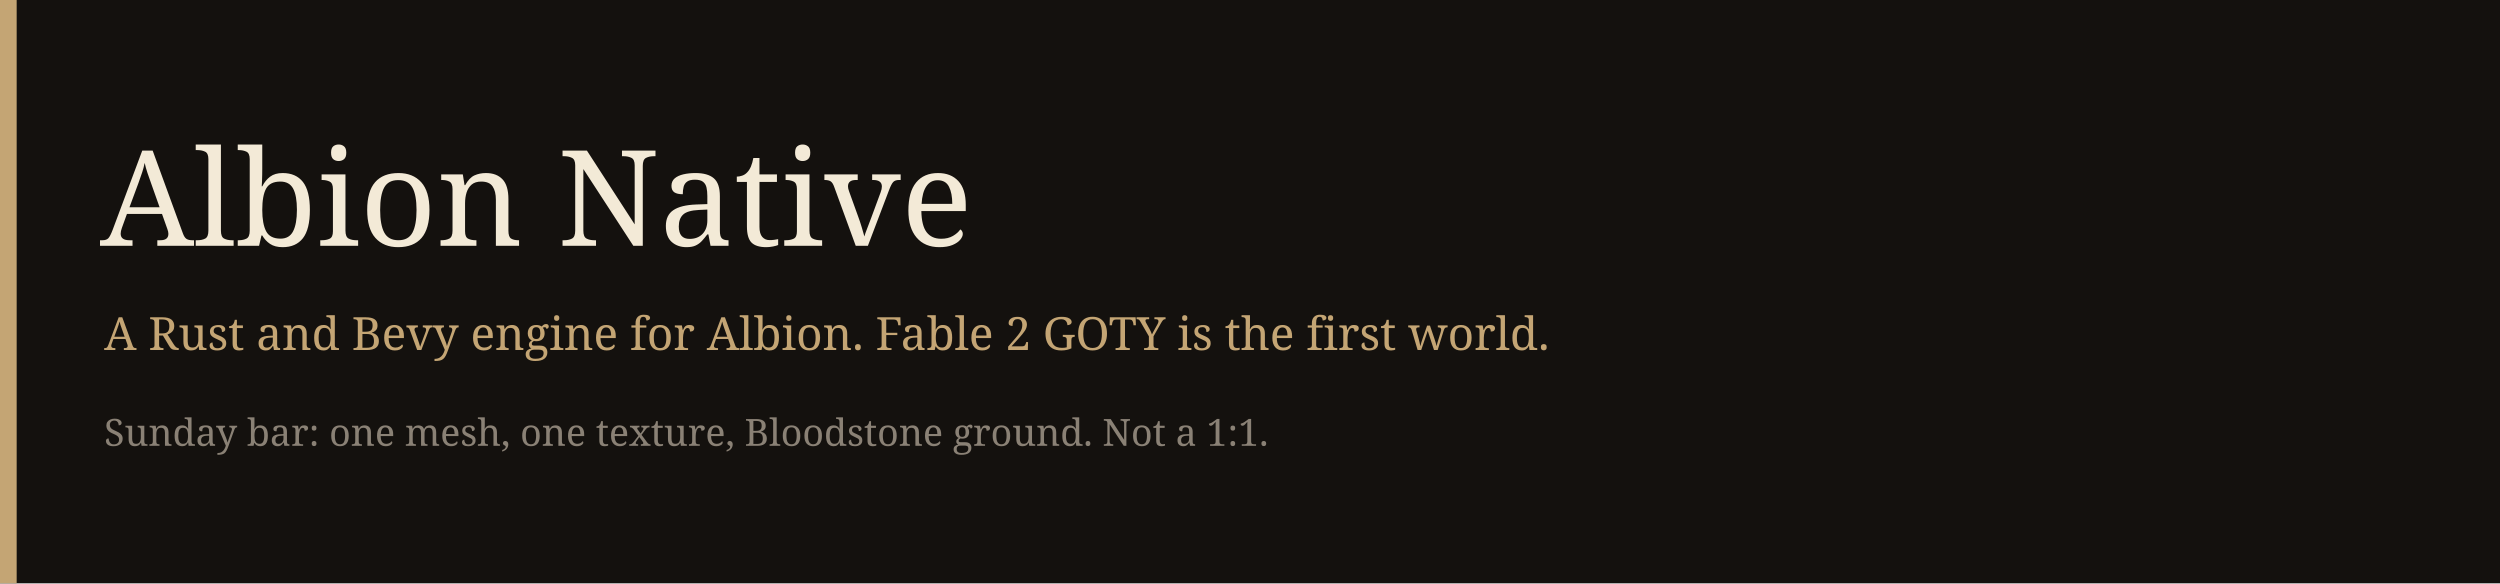
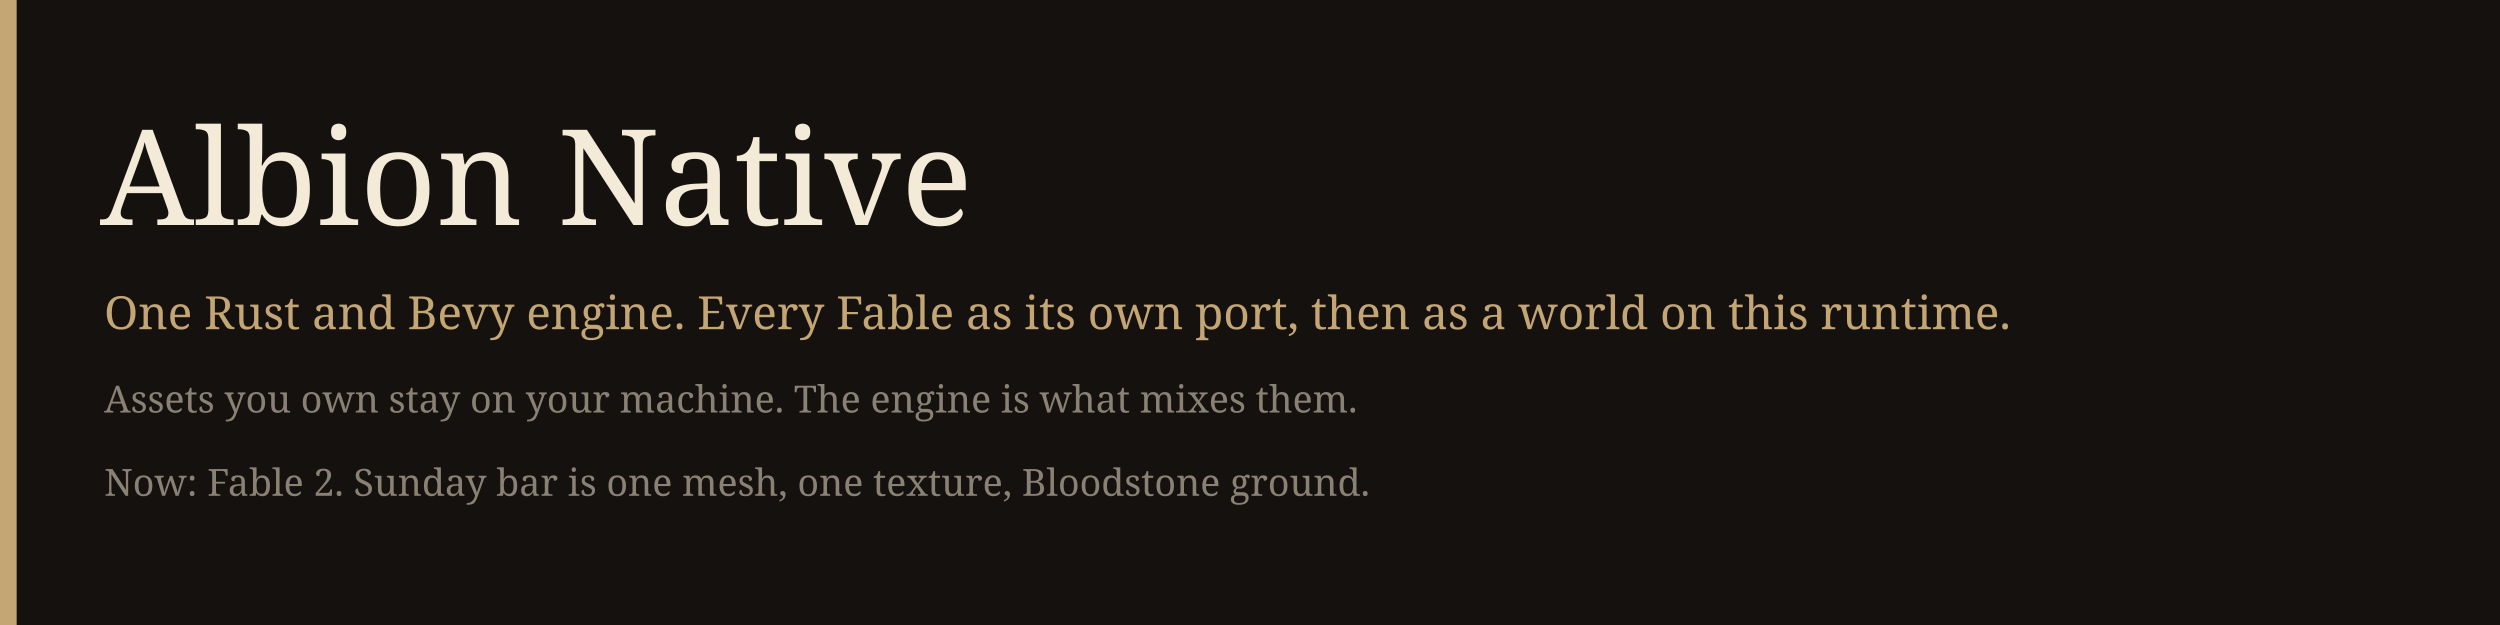
- <svg xmlns="http://www.w3.org/2000/svg" width="1200" height="280" viewBox="0 0 1200 280">
-   <rect width="1200" height="280" fill="#14110e" />
-   <rect x="0" y="0" width="8" height="280" fill="#c4a574" />
-   <text x="48" y="118" fill="#f3ead7" font-family="Georgia, serif" font-size="64">Albion Native</text>
-   <text x="50" y="168" fill="#c4a574" font-family="Georgia, serif" font-size="22">A Rust and Bevy engine for Albion. Fable 2 GOTY is the first world.</text>
-   <text x="50" y="214" fill="#8a8175" font-family="Georgia, serif" font-size="18">Sunday bar: one mesh, one texture, Bloodstone ground. Not a 1:1.</text>
+ <svg xmlns="http://www.w3.org/2000/svg" width="1200" height="300" viewBox="0 0 1200 300">
+   <rect width="1200" height="300" fill="#14110e" />
+   <rect x="0" y="0" width="8" height="300" fill="#c4a574" />
+   <text x="48" y="108" fill="#f3ead7" font-family="Georgia, serif" font-size="64">Albion Native</text>
+   <text x="50" y="158" fill="#c4a574" font-family="Georgia, serif" font-size="22">One Rust and Bevy engine. Every Fable as its own port, then as a world on this runtime.</text>
+   <text x="50" y="198" fill="#8a8175" font-family="Georgia, serif" font-size="18">Assets you own stay on your machine. The engine is what mixes them.</text>
+   <text x="50" y="238" fill="#8a8175" font-family="Georgia, serif" font-size="18">Now: Fable 2. Sunday bar is one mesh, one texture, Bloodstone ground.</text>
</svg>
